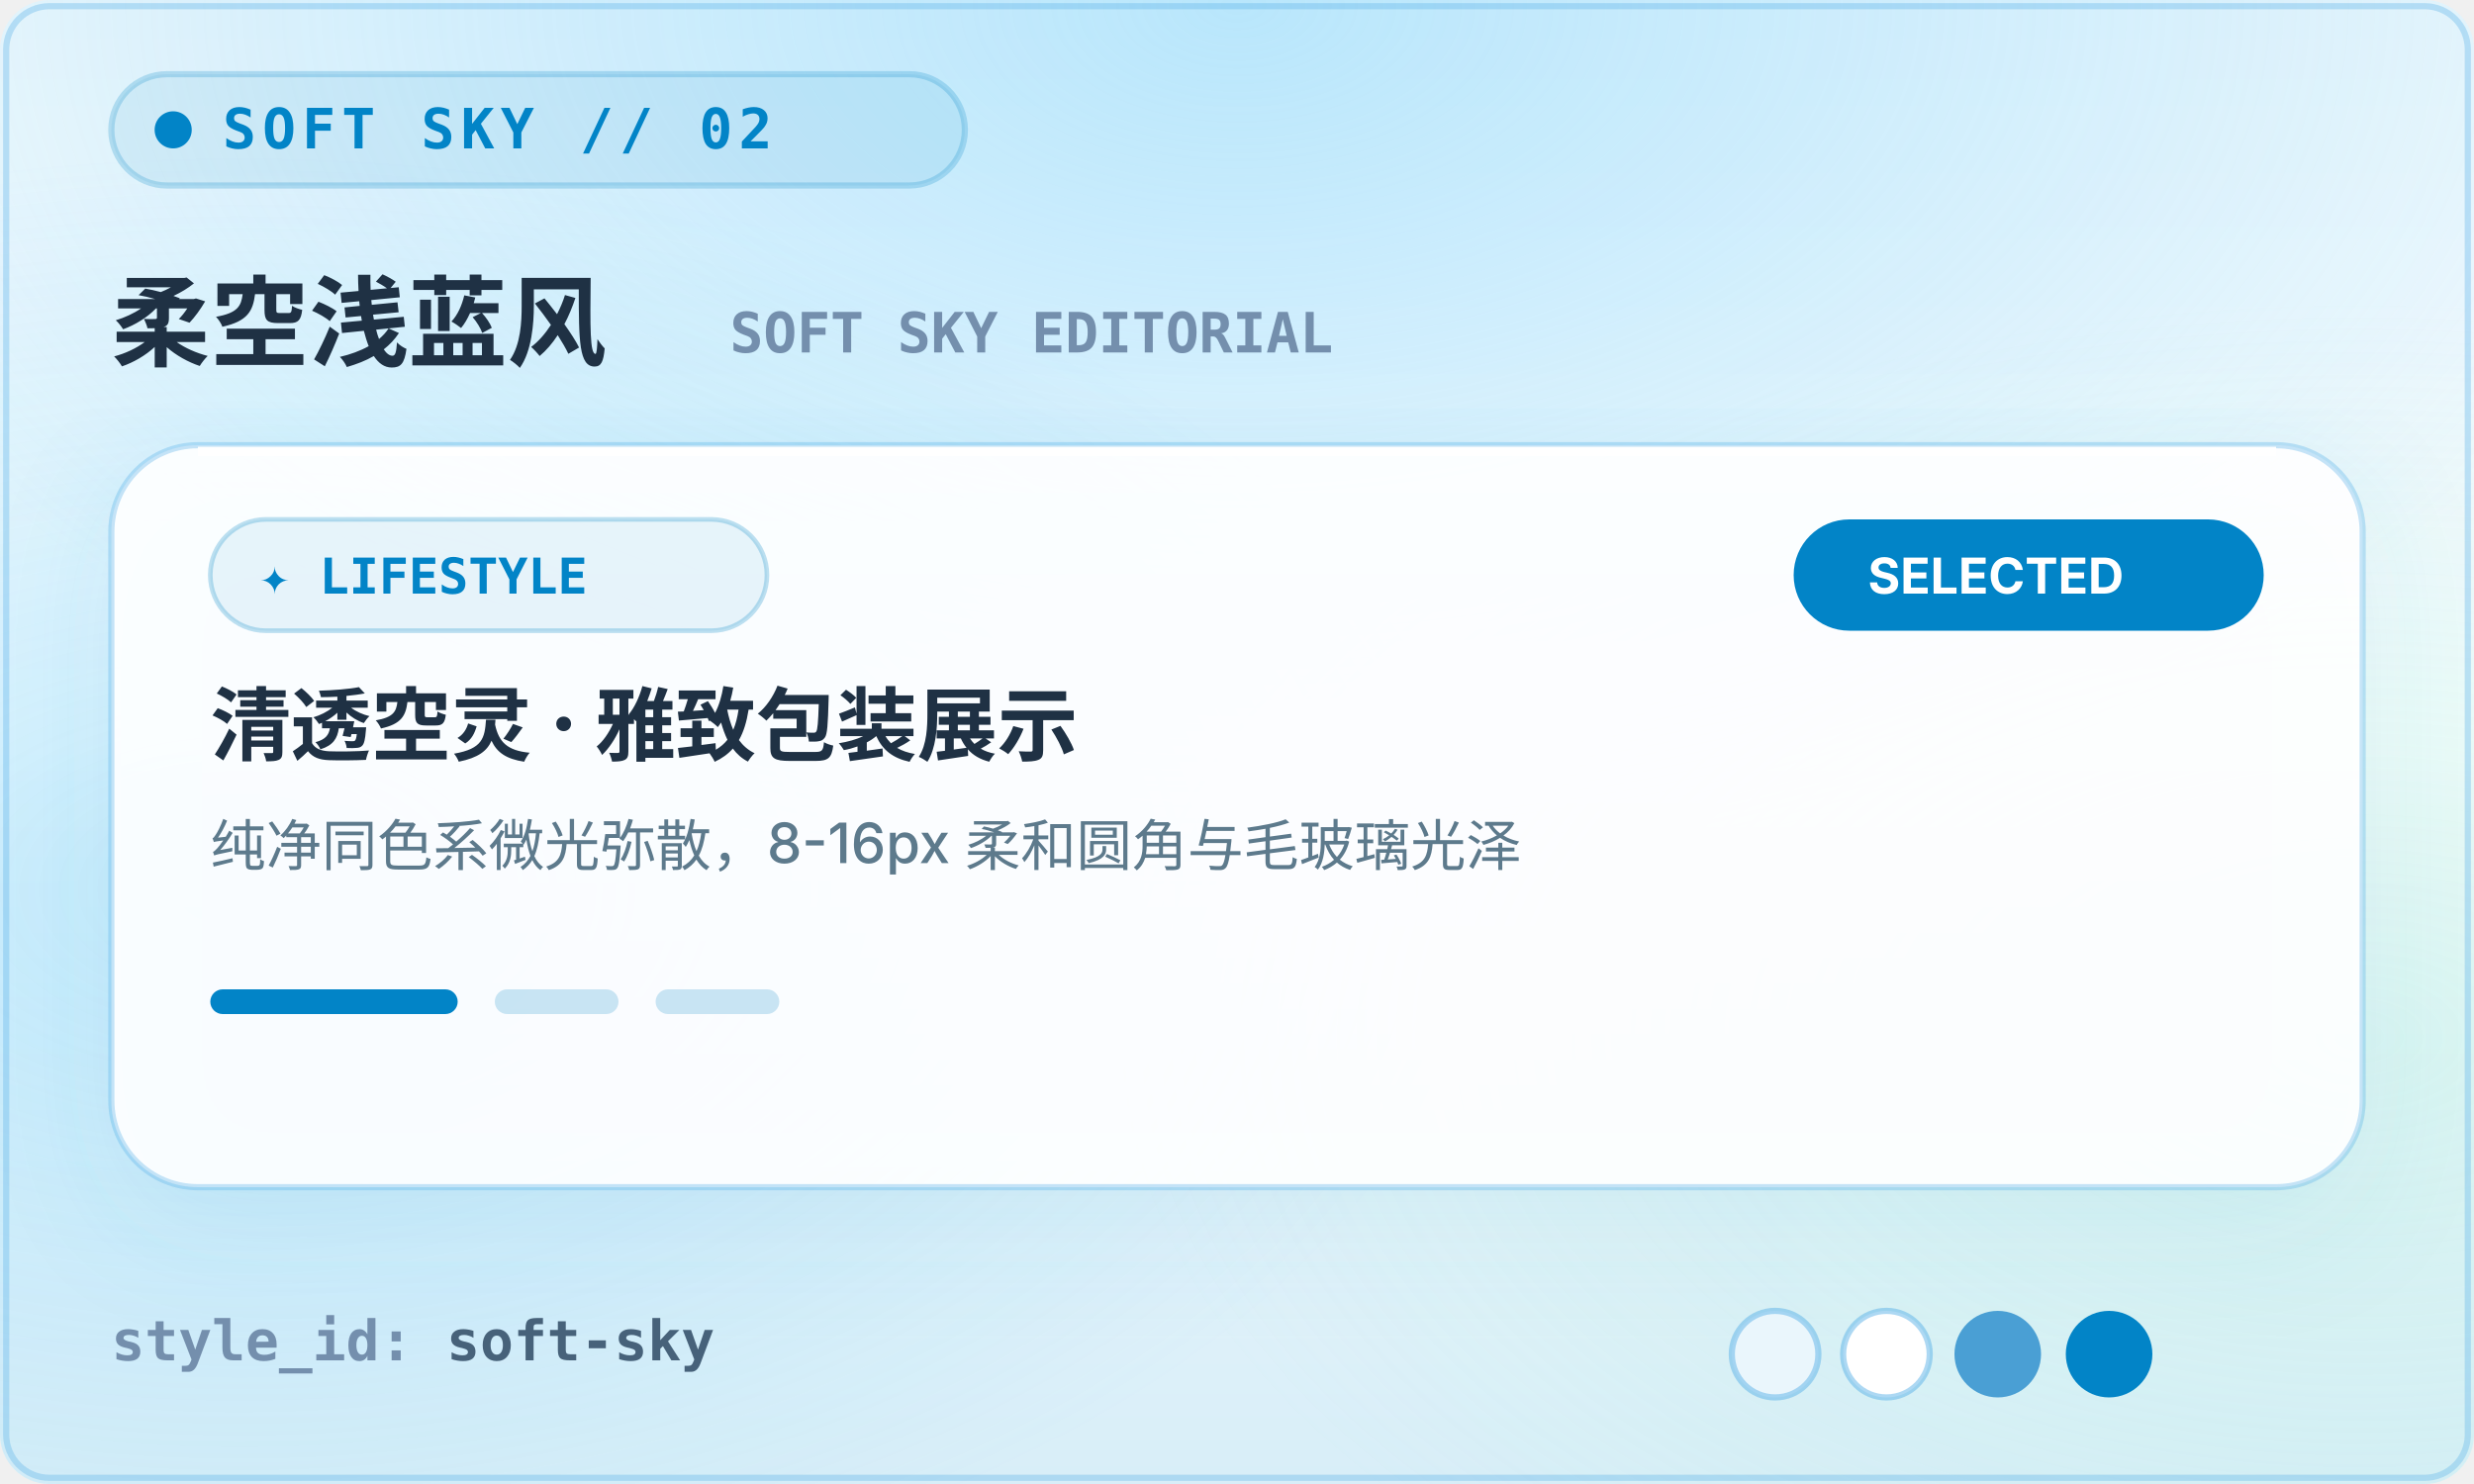
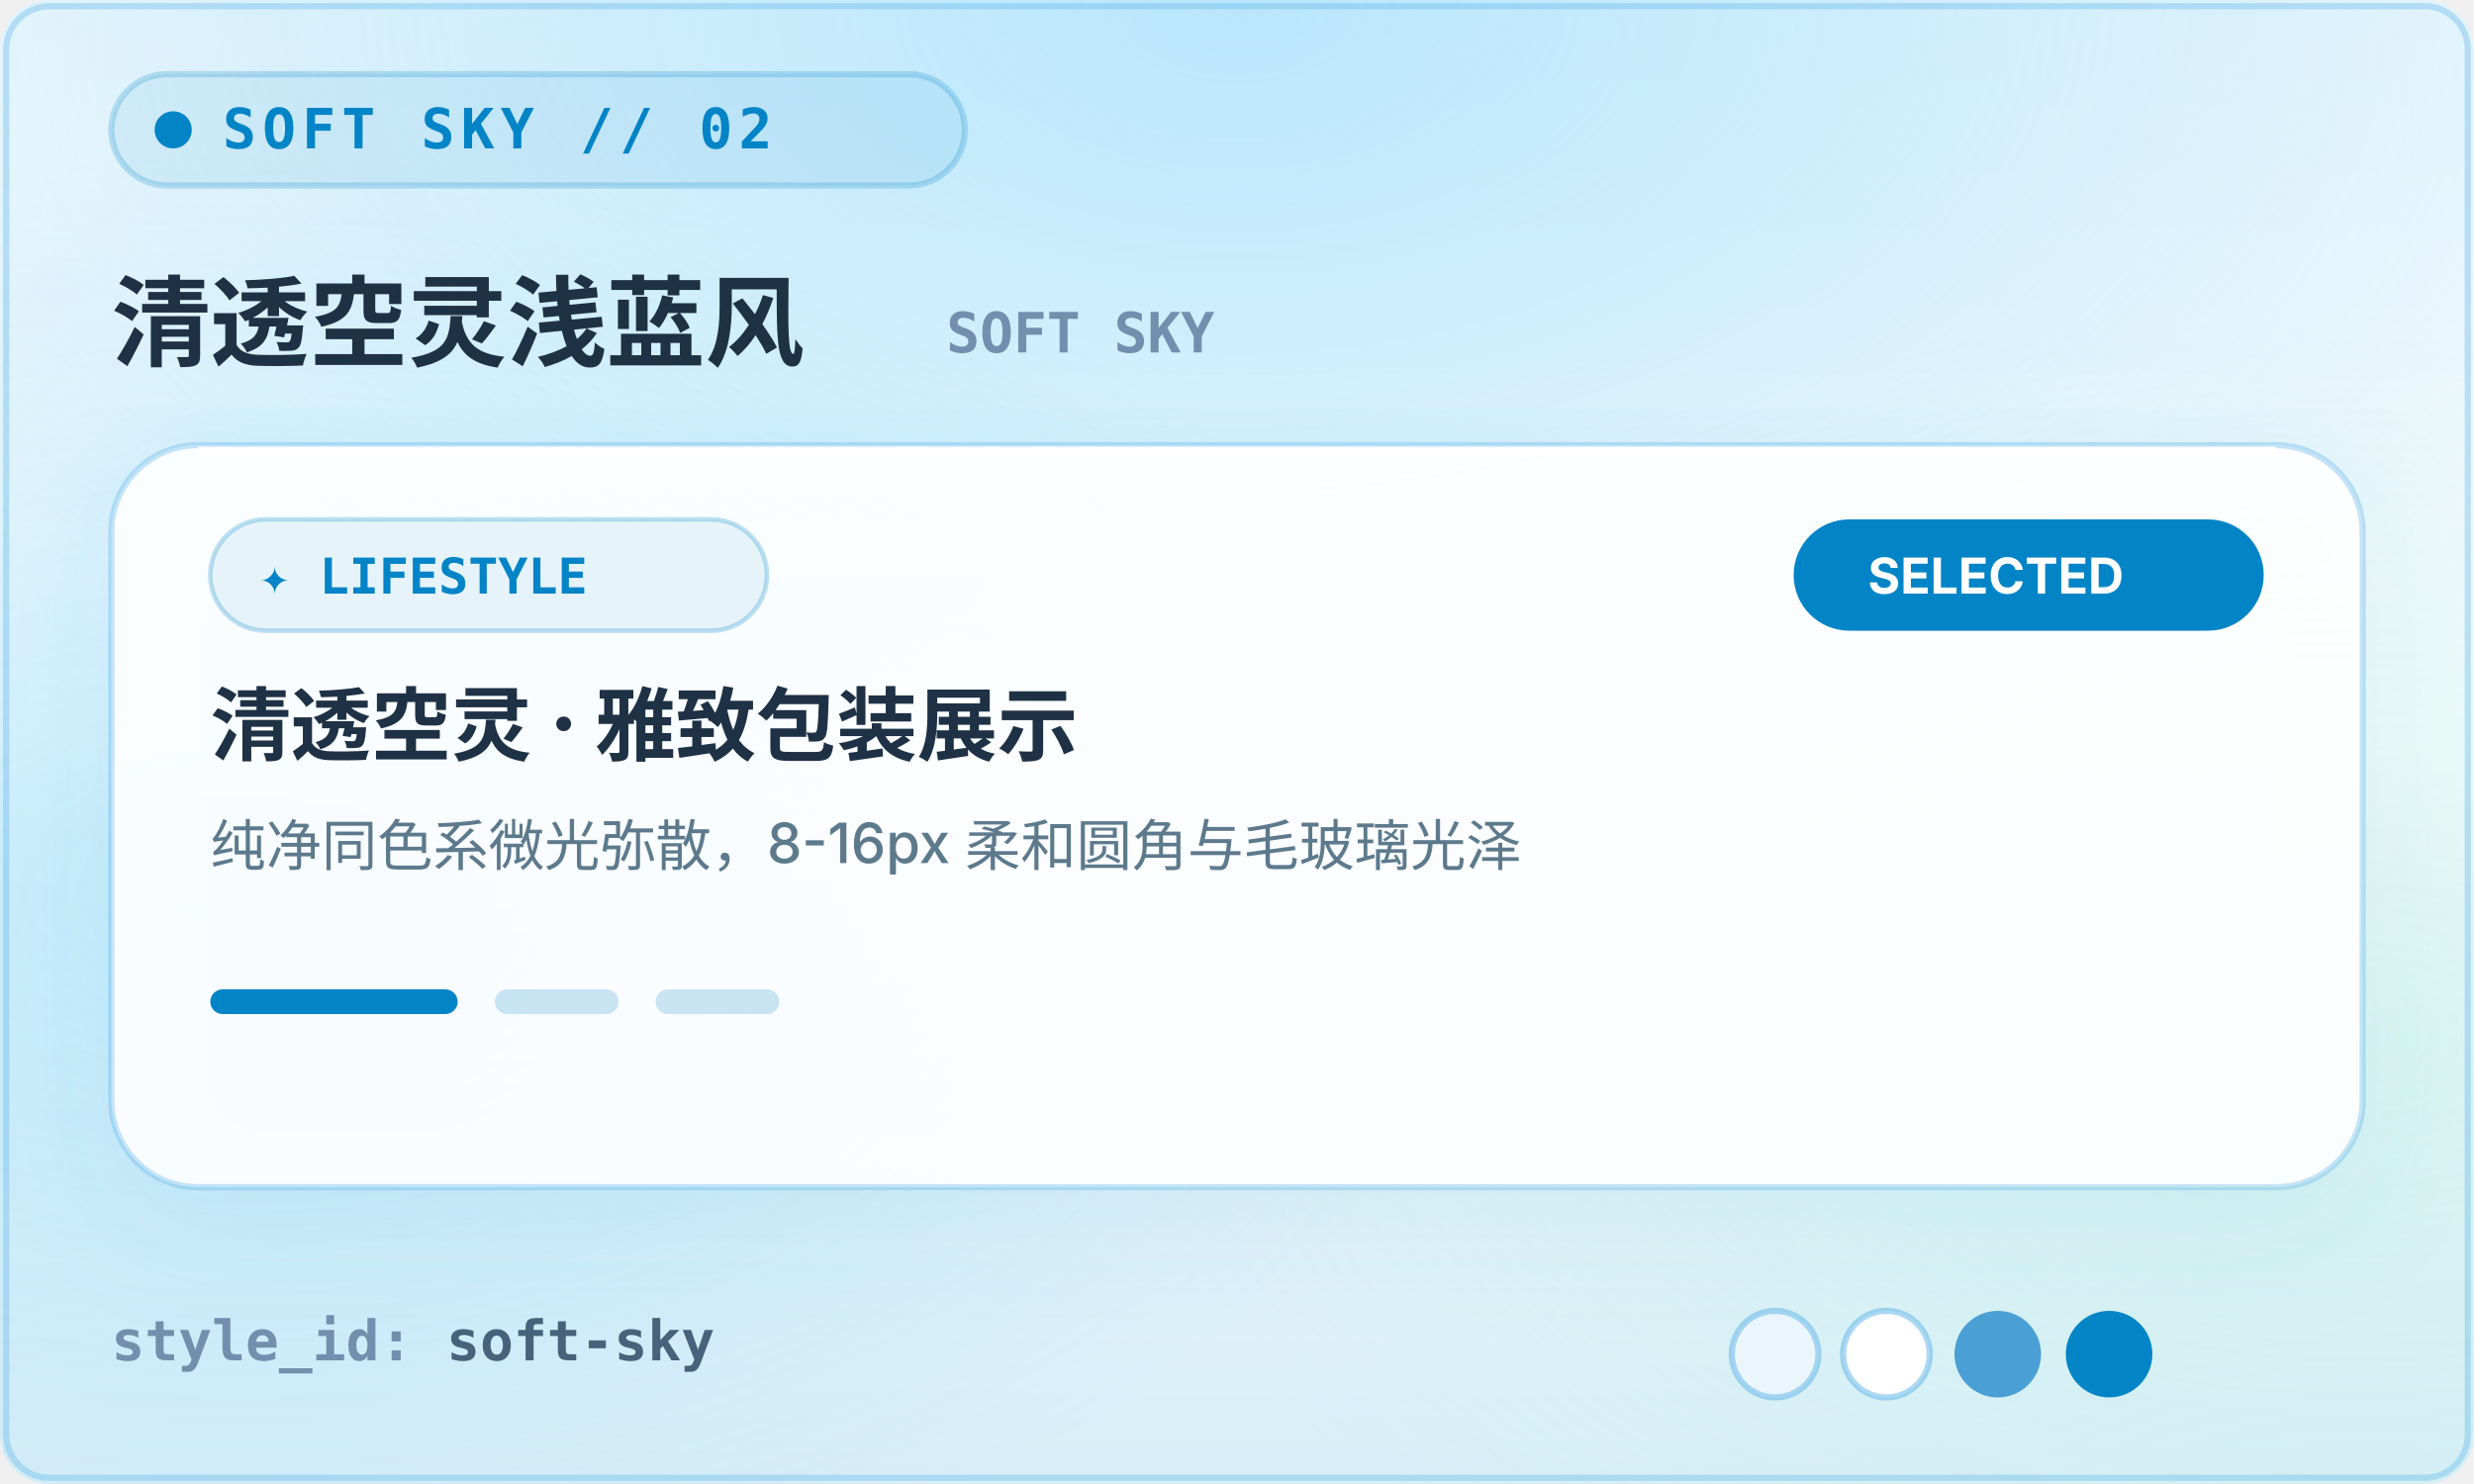
<svg xmlns="http://www.w3.org/2000/svg" viewBox="0 0 400 240" width="400" height="240">
  <defs>
    <linearGradient id="sky-bg" x1="0" y1="0" x2="0" y2="100%">
      <stop offset="0%" stop-color="#EAF6FC" />
      <stop offset="50%" stop-color="#F5FBFE" />
      <stop offset="100%" stop-color="#D8EEF8" />
    </linearGradient>
    <radialGradient id="sky-aurora-1" cx="50%" cy="0%" r="60%">
      <stop offset="0%" stop-color="#7DD3FC" stop-opacity="0.45" />
      <stop offset="100%" stop-color="#7DD3FC" stop-opacity="0" />
    </radialGradient>
    <radialGradient id="sky-aurora-2" cx="10%" cy="60%" r="50%">
      <stop offset="0%" stop-color="#38BDF8" stop-opacity="0.25" />
      <stop offset="100%" stop-color="#38BDF8" stop-opacity="0" />
    </radialGradient>
    <radialGradient id="sky-aurora-3" cx="95%" cy="70%" r="50%">
      <stop offset="0%" stop-color="#A7F3D0" stop-opacity="0.25" />
      <stop offset="100%" stop-color="#A7F3D0" stop-opacity="0" />
    </radialGradient>
    <filter id="sky-shadow" x="-10%" y="-10%" width="120%" height="130%">
      <feDropShadow dx="0" dy="6" stdDeviation="10" flood-color="#4A9FD4" flood-opacity="0.12" />
    </filter>
  </defs>
  <style>
    .mono { font-family: "IBM Plex Mono", "SF Mono", Consolas, monospace; }
    .sans { font-family: "Nunito", -apple-system, BlinkMacSystemFont, "Segoe UI", "PingFang SC", "Microsoft YaHei", sans-serif; }
  </style>
  <rect width="400" height="240" fill="url(#sky-bg)" rx="8" />
  <rect width="400" height="240" fill="url(#sky-aurora-1)" rx="8" />
  <rect width="400" height="240" fill="url(#sky-aurora-2)" rx="8" />
  <rect width="400" height="240" fill="url(#sky-aurora-3)" rx="8" />
  <rect width="398" height="238" x="1" y="1" fill="none" stroke="rgba(93, 179, 232, 0.35)" stroke-width="1" rx="7" />
  <g transform="translate(18, 12)">
    <rect width="138" height="18" rx="9" fill="rgba(2, 132, 199, 0.08)" stroke="rgba(2, 132, 199, 0.22)" stroke-width="1" />
    <circle cx="10" cy="9" r="3" fill="#0284C7" />
    <text class="mono" font-size="9" font-weight="700" fill="#0284C7" x="18" y="12" letter-spacing="1">SOFT SKY // 02</text>
  </g>
  <g transform="translate(18, 58)">
-     <text class="sans" font-size="16" font-weight="800" fill="#1F3144" x="0" y="0">柔空浅蓝风</text>
-     <text class="mono" font-size="9" font-weight="600" fill="#748FAD" x="100" y="-1">SOFT SKY EDITORIAL</text>
+     <text class="sans" font-size="16" font-weight="800" fill="#1F3144" x="0" y="0">清透空灵浅蓝风</text>
+     <text class="mono" font-size="9" font-weight="600" fill="#748FAD" x="135" y="-1">SOFT SKY</text>
  </g>
  <g transform="translate(18, 72)">
    <rect width="364" height="120" rx="14" fill="rgba(255, 255, 255, 0.90)" stroke="rgba(93, 179, 232, 0.35)" stroke-width="1" filter="url(#sky-shadow)" />
    <line x1="14" y1="1" x2="350" y2="1" stroke="rgba(255, 255, 255, 0.95)" stroke-width="1.5" />
    <g transform="translate(16, 12)">
      <rect width="90" height="18" rx="9" fill="rgba(2, 132, 199, 0.08)" stroke="rgba(2, 132, 199, 0.25)" stroke-width="0.75" />
      <text class="mono" font-size="8" font-weight="700" fill="#0284C7" x="8" y="12">✦ LIFESTYLE</text>
      <rect x="256" y="0" width="76" height="18" rx="9" fill="#0284C7" />
      <text class="sans" font-size="8" font-weight="700" fill="#FFFFFF" x="268" y="12">SELECTED</text>
    </g>
    <text class="sans" font-size="13" font-weight="800" fill="#1F3144" x="16" y="50">清透空灵 · 雅致包装展示</text>
    <text class="sans" font-size="9" font-weight="500" fill="#5D7A8C" x="16" y="68">纯净同色系微光弥散，8-16px 柔和圆角与毛玻璃光泽</text>
    <g transform="translate(16, 88)">
      <rect width="40" height="4" rx="2" fill="#0284C7" />
      <rect x="46" width="20" height="4" rx="2" fill="rgba(2, 132, 199, 0.2)" />
      <rect x="72" width="20" height="4" rx="2" fill="rgba(2, 132, 199, 0.2)" />
    </g>
  </g>
  <g transform="translate(18, 220)">
    <text class="mono" font-size="9" font-weight="600" fill="#748FAD" x="0" y="0">style_id: <tspan fill="#47627A">soft-sky</tspan>
    </text>
    <g transform="translate(262, -8)">
      <circle cx="7" cy="7" r="7" fill="#EAF6FC" stroke="rgba(93, 179, 232, 0.5)" />
      <circle cx="25" cy="7" r="7" fill="#FFFFFF" stroke="rgba(93, 179, 232, 0.5)" />
      <circle cx="43" cy="7" r="7" fill="#4A9FD4" />
      <circle cx="61" cy="7" r="7" fill="#0284C7" />
    </g>
  </g>
</svg>
